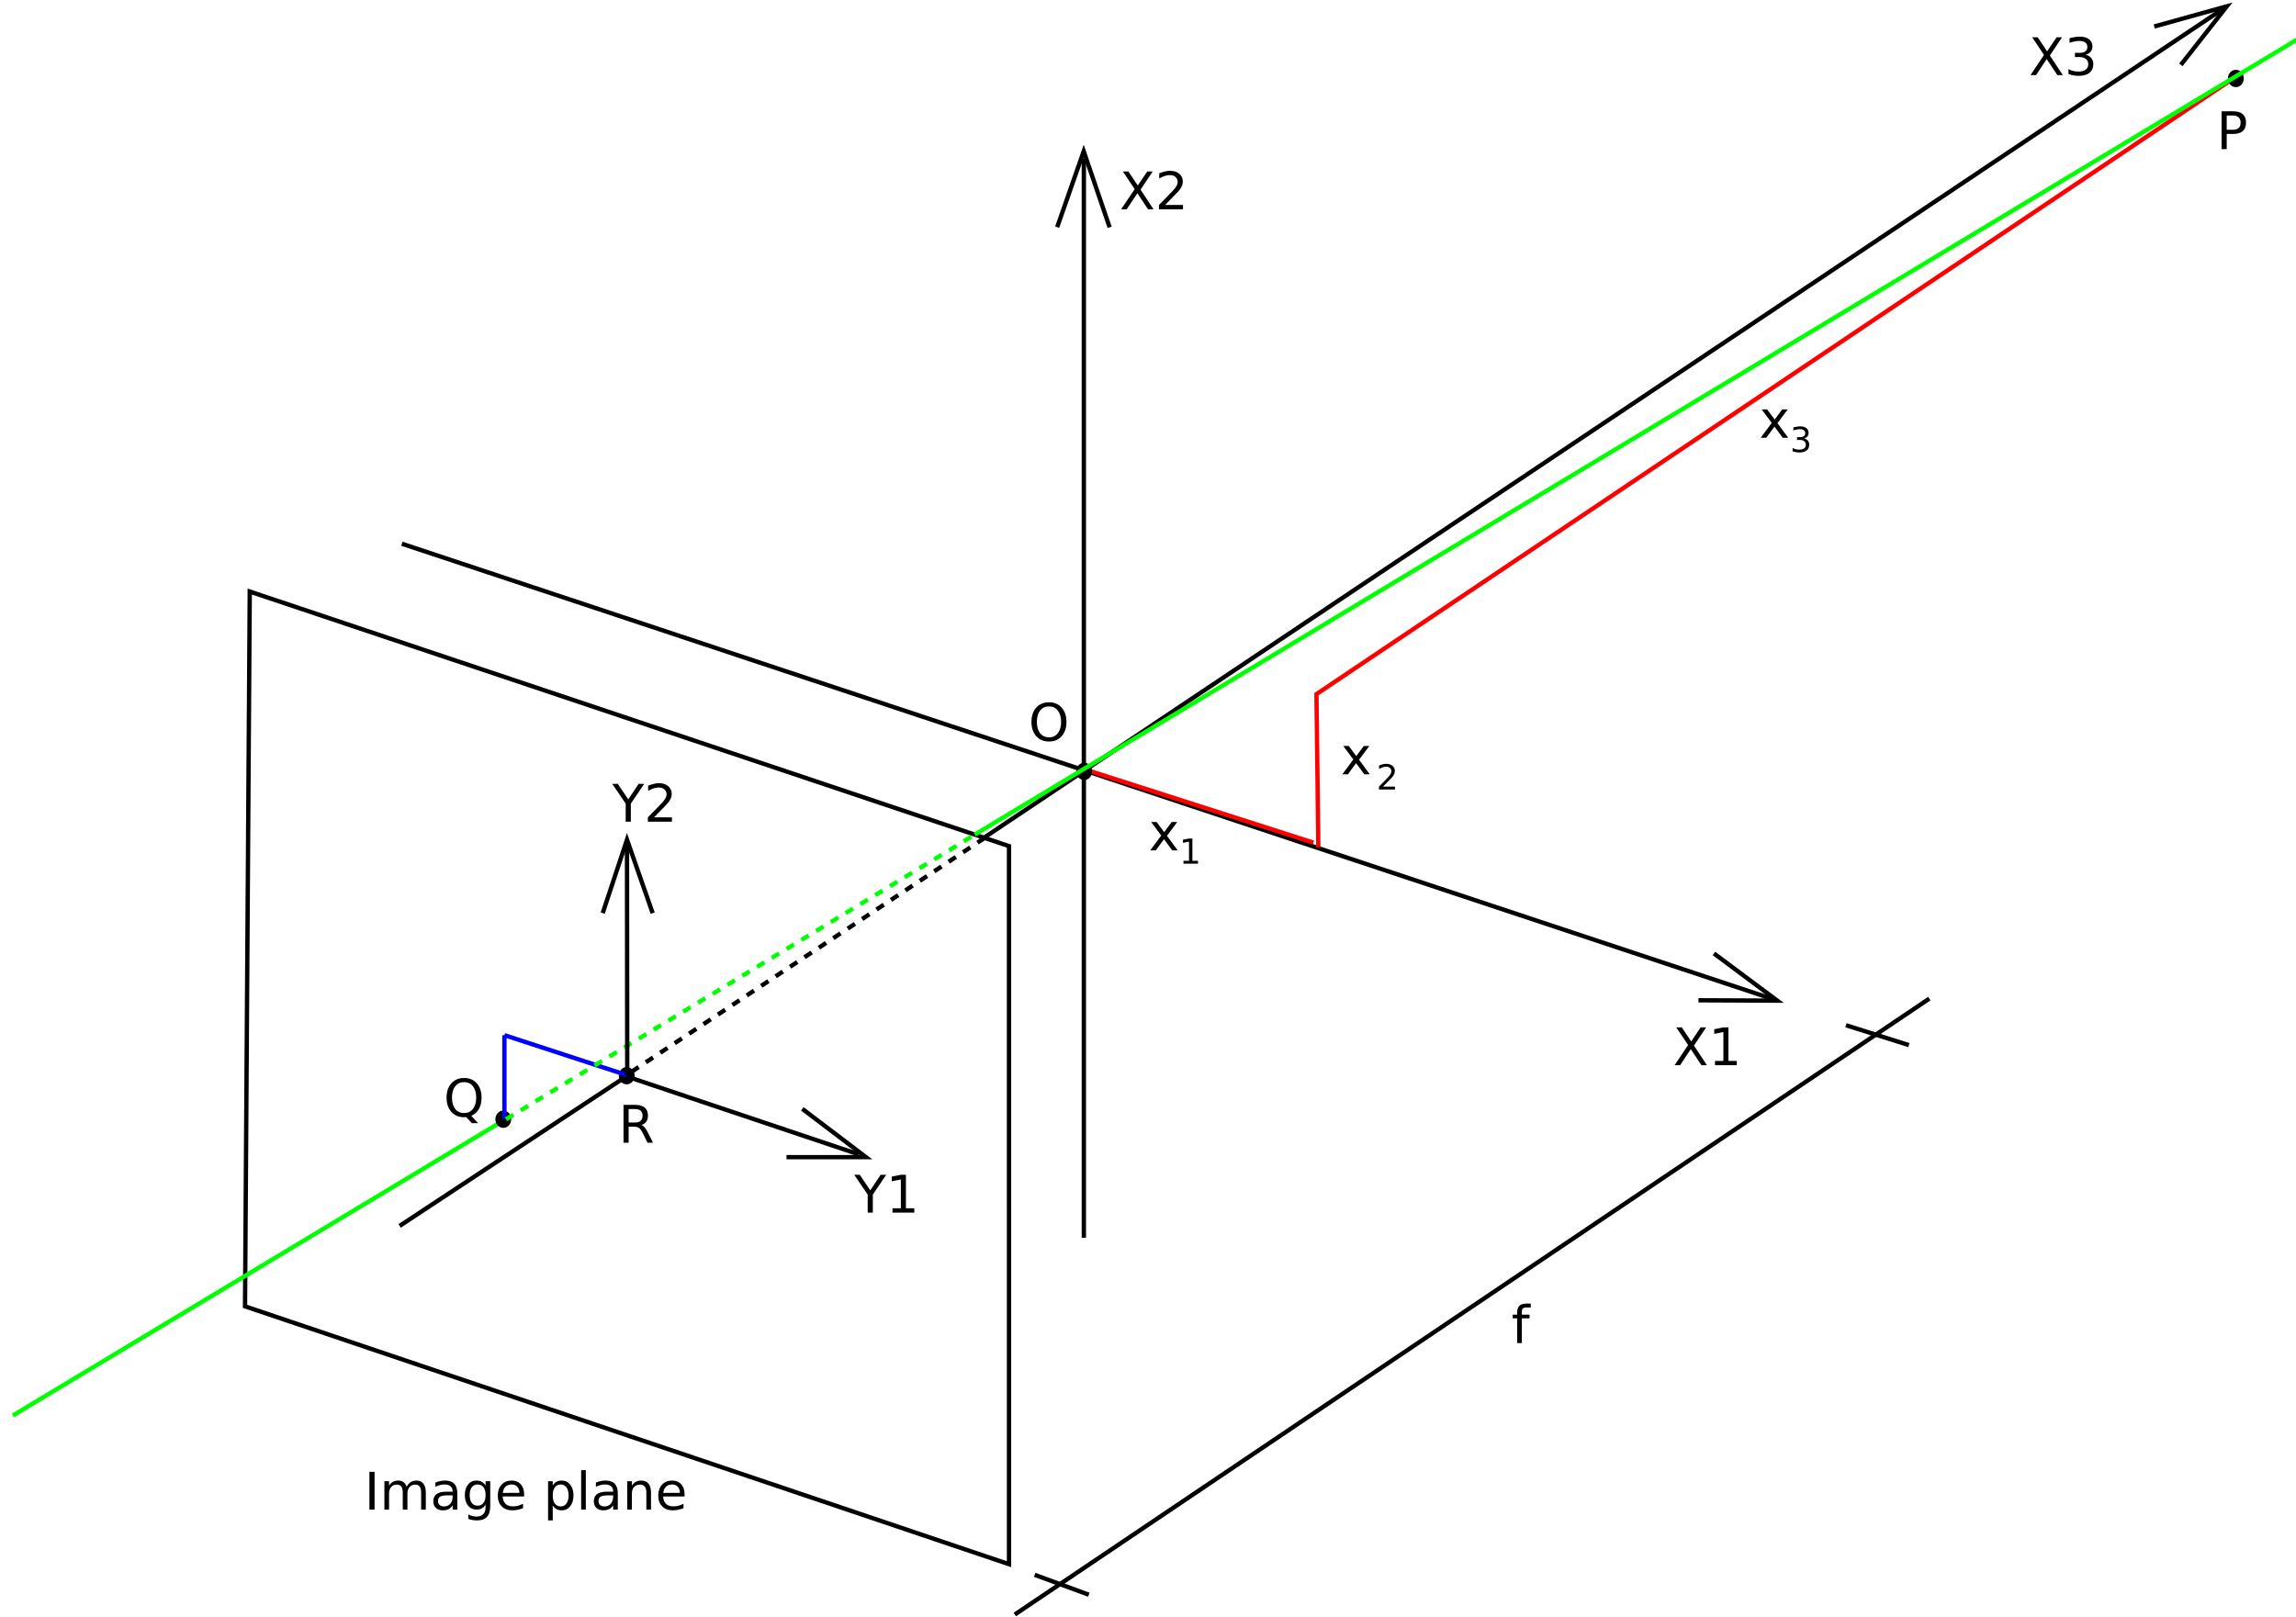
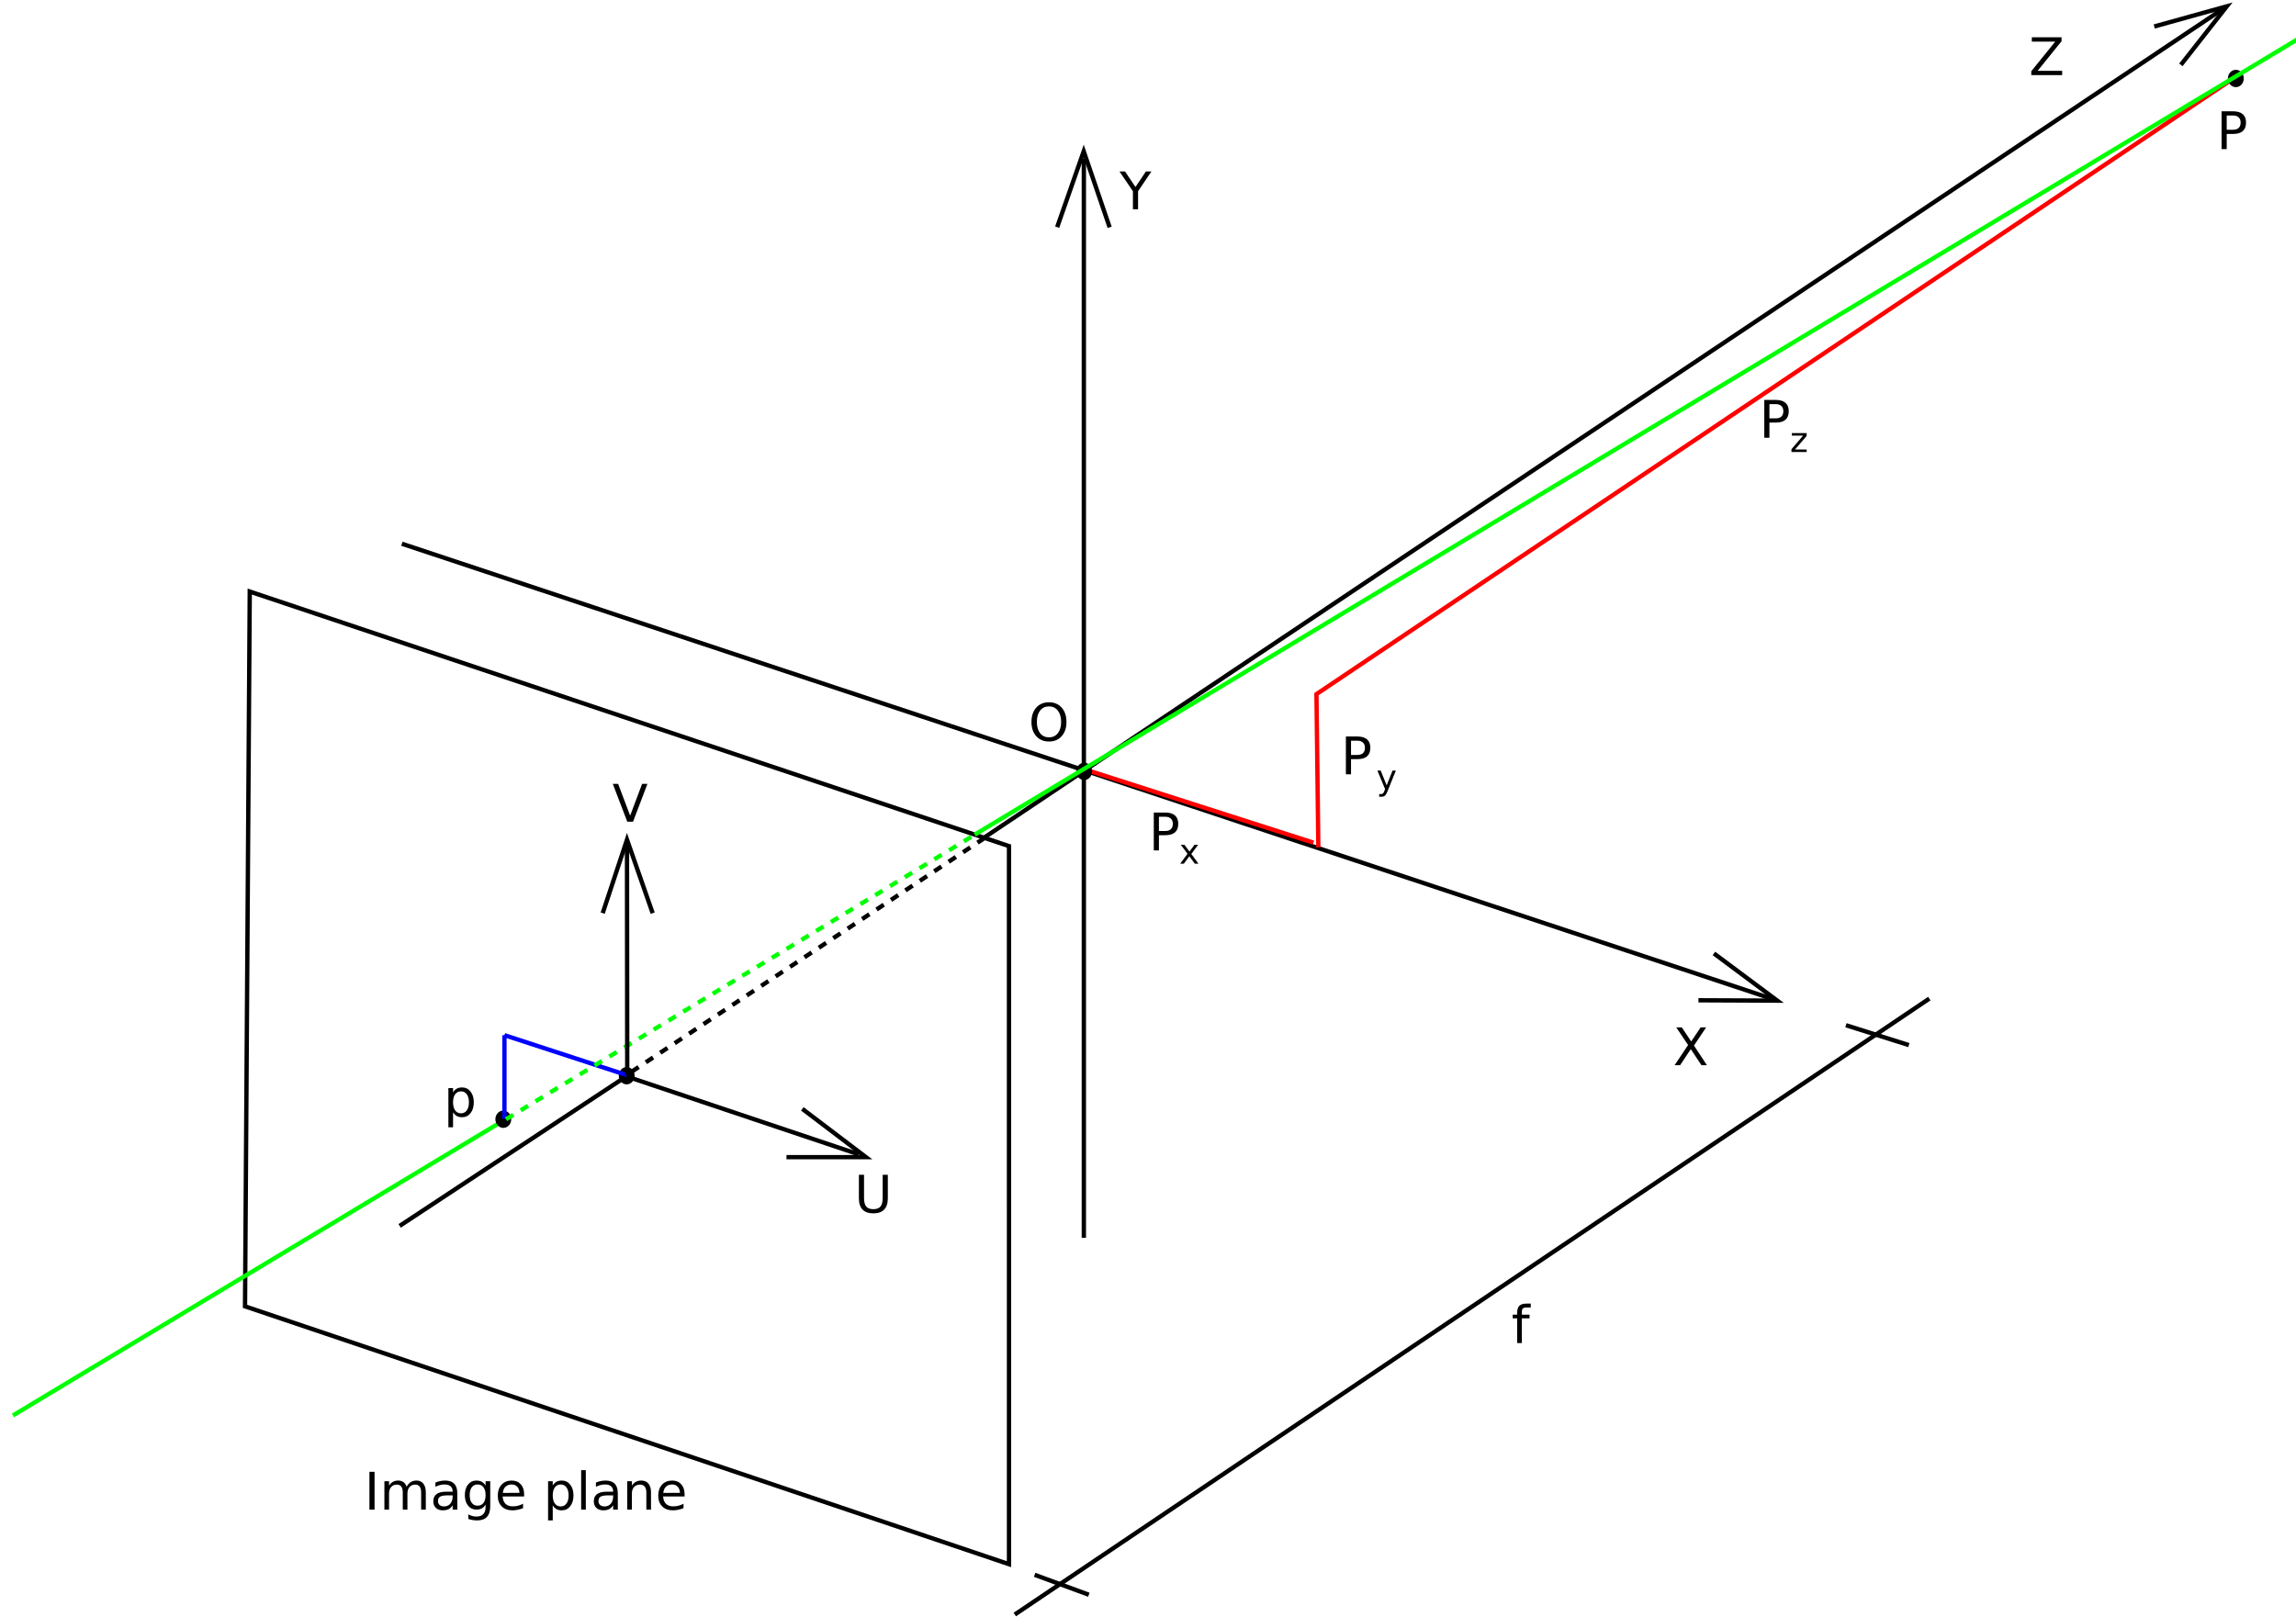
<svg xmlns="http://www.w3.org/2000/svg" width="530.986" height="373.958" id="svg2179" version="1.0">
  <defs id="defs3">
    <marker orient="auto" refY="0" refX="0" id="Arrow1Lend" style="overflow:visible">
      <path id="path12957" d="M 0,0 L 5,-5 L -12.5,0 L 5,5 L 0,0 z " style="fill-rule:evenodd;stroke:#000000;stroke-width:1pt;marker-start:none" transform="matrix(-0.8,0,0,-0.8,-10,0)" />
    </marker>
    <marker orient="auto" refY="0" refX="0" id="Arrow1Lstart" style="overflow:visible">
      <path id="path12954" d="M 0,0 L 5,-5 L -12.5,0 L 5,5 L 0,0 z " style="fill-rule:evenodd;stroke:#000000;stroke-width:1pt;marker-start:none" transform="matrix(0.8,0,0,0.8,10,0)" />
    </marker>
    <marker orient="auto" refY="0" refX="0" id="Arrow2Lend" style="overflow:visible">
      <path id="path12975" style="font-size:12px;fill-rule:evenodd;stroke-width:0.625;stroke-linejoin:round" d="M 8.719,4.034 L -2.207,0.016 L 8.719,-4.002 C 6.973,-1.63 6.983,1.616 8.719,4.034 z " transform="matrix(-1.1,0,0,-1.1,-1.1,0)" />
    </marker>
  </defs>
  <g id="layer1" transform="translate(-103.029,-289.8786)">
    <path style="fill:none;fill-opacity:0.75;fill-rule:evenodd;stroke:#000000;stroke-width:1px;stroke-linecap:butt;stroke-linejoin:miter;marker-start:none;stroke-opacity:1" d="M 353.685,326.618 L 353.685,576.189" id="path2187" />
    <path style="fill:none;fill-opacity:0.75;fill-rule:evenodd;stroke:#000000;stroke-width:1px;stroke-linecap:butt;stroke-linejoin:miter;marker-start:none;marker-end:none;stroke-opacity:1" d="M 617.267,291.837 L 330.781,483.525" id="path2189" />
    <path style="fill:none;fill-opacity:0.75;fill-rule:evenodd;stroke:#000000;stroke-width:1px;stroke-linecap:butt;stroke-linejoin:miter;marker-start:none;marker-end:none;stroke-opacity:1" d="M 512.692,520.866 L 195.974,415.65" id="path2193" />
    <path style="fill:none;fill-opacity:0.75;fill-rule:evenodd;stroke:#000000;stroke-width:1px;stroke-linecap:butt;stroke-linejoin:miter;stroke-opacity:1" d="M 160.787,426.709 L 336.377,485.59 L 336.378,651.689 L 159.695,592.049 L 160.787,426.709 z " id="path2201" />
    <path style="fill:none;fill-opacity:0.75;fill-rule:evenodd;stroke:#ff0000;stroke-width:1px;stroke-linecap:butt;stroke-linejoin:miter;stroke-opacity:1" d="M 353.514,467.717 L 406.793,484.792" id="path2205" />
    <path style="fill:none;fill-opacity:0.75;fill-rule:evenodd;stroke:#ff0000;stroke-width:1px;stroke-linecap:butt;stroke-linejoin:miter;stroke-opacity:1" d="M 407.915,485.882 L 407.48,450.439 L 619.703,307.908" id="path6090" />
    <path style="fill:none;fill-opacity:0.75;fill-rule:evenodd;stroke:#00ff00;stroke-width:1px;stroke-linecap:butt;stroke-linejoin:miter;stroke-opacity:1" d="M 106.021,617.288 L 219.551,549.012" id="path7061" />
-     <path style="opacity:1;fill:#000000;fill-opacity:1;stroke:#000000;stroke-width:0.999;stroke-miterlimit:4;stroke-dasharray:none;stroke-opacity:1" id="path7063" d="M 466.366 417.171 A 2.798 2.798 0 1 1  460.77,417.171 A 2.798 2.798 0 1 1  466.366 417.171 z" transform="matrix(0.5563379,0,0,0.608173,362.2019,54.31856)" />
-     <path transform="matrix(0.5563379,0,0,0.608173,-9.937782,284.9852)" d="M 466.366 417.171 A 2.798 2.798 0 1 1  460.77,417.171 A 2.798 2.798 0 1 1  466.366 417.171 z" id="path8034" style="opacity:1;fill:#000000;fill-opacity:1;stroke:#000000;stroke-width:0.999;stroke-miterlimit:4;stroke-dasharray:none;stroke-opacity:1" />
-     <path style="opacity:1;fill:#000000;fill-opacity:1;stroke:#000000;stroke-width:0.999;stroke-miterlimit:4;stroke-dasharray:none;stroke-opacity:1" id="path8036" d="M 466.366 417.171 A 2.798 2.798 0 1 1  460.77,417.171 A 2.798 2.798 0 1 1  466.366 417.171 z" transform="matrix(0.5563379,0,0,0.608173,-38.47349,295.0544)" />
-     <path transform="matrix(0.5563379,0,0,0.608173,95.85835,214.5961)" d="M 466.366 417.171 A 2.798 2.798 0 1 1  460.77,417.171 A 2.798 2.798 0 1 1  466.366 417.171 z" id="path8062" style="opacity:1;fill:#000000;fill-opacity:1;stroke:#000000;stroke-width:0.999;stroke-miterlimit:4;stroke-dasharray:none;stroke-opacity:1" />
+     <path style="opacity:1;fill:#000000;fill-opacity:1;stroke:#000000;stroke-width:0.999;stroke-miterlimit:4;stroke-dasharray:none;stroke-opacity:1" id="path7063" d="m 466.366,417.171 c 0,1.545 -1.253,2.798 -2.798,2.798 -1.545,0 -2.798,-1.253 -2.798,-2.798 0,-1.545 1.253,-2.798 2.798,-2.798 1.545,0 2.798,1.253 2.798,2.798 z" transform="matrix(0.5563379,0,0,0.608173,362.2019,54.31856)" />
+     <path transform="matrix(0.5563379,0,0,0.608173,-9.937782,284.9852)" d="m 466.366,417.171 c 0,1.545 -1.253,2.798 -2.798,2.798 -1.545,0 -2.798,-1.253 -2.798,-2.798 0,-1.545 1.253,-2.798 2.798,-2.798 1.545,0 2.798,1.253 2.798,2.798 z" id="path8034" style="opacity:1;fill:#000000;fill-opacity:1;stroke:#000000;stroke-width:0.999;stroke-miterlimit:4;stroke-dasharray:none;stroke-opacity:1" />
+     <path style="opacity:1;fill:#000000;fill-opacity:1;stroke:#000000;stroke-width:0.999;stroke-miterlimit:4;stroke-dasharray:none;stroke-opacity:1" id="path8036" d="m 466.366,417.171 c 0,1.545 -1.253,2.798 -2.798,2.798 -1.545,0 -2.798,-1.253 -2.798,-2.798 0,-1.545 1.253,-2.798 2.798,-2.798 1.545,0 2.798,1.253 2.798,2.798 z" transform="matrix(0.5563379,0,0,0.608173,-38.47349,295.0544)" />
+     <path transform="matrix(0.5563379,0,0,0.608173,95.85835,214.5961)" d="m 466.366,417.171 c 0,1.545 -1.253,2.798 -2.798,2.798 -1.545,0 -2.798,-1.253 -2.798,-2.798 0,-1.545 1.253,-2.798 2.798,-2.798 1.545,0 2.798,1.253 2.798,2.798 z" id="path8062" style="opacity:1;fill:#000000;fill-opacity:1;stroke:#000000;stroke-width:0.999;stroke-miterlimit:4;stroke-dasharray:none;stroke-opacity:1" />
    <path style="fill:none;fill-opacity:0.75;fill-rule:evenodd;stroke:#0000ff;stroke-width:1px;stroke-linecap:butt;stroke-linejoin:miter;stroke-opacity:1" d="M 248.031,538.583 C 219.685,529.322 219.685,529.322 219.685,529.322" id="path8070" />
    <path style="fill:none;fill-opacity:0.75;fill-rule:evenodd;stroke:#0000ff;stroke-width:1px;stroke-linecap:butt;stroke-linejoin:miter;stroke-opacity:1" d="M 219.685,548.658 L 219.685,529.322" id="path9041" />
    <text xml:space="preserve" style="font-size:12px;font-style:normal;font-weight:normal;fill:#000000;fill-opacity:1;stroke:none;stroke-width:1px;stroke-linecap:butt;stroke-linejoin:miter;stroke-opacity:1;font-family:Bitstream Vera Sans" x="615.631" y="324.375" id="text10014">
      <tspan id="tspan10016" x="615.631" y="324.375">P</tspan>
    </text>
    <text xml:space="preserve" style="font-size:12px;font-style:normal;font-variant:normal;font-weight:normal;font-stretch:normal;text-align:start;line-height:125%;writing-mode:lr-tb;text-anchor:start;fill:#000000;fill-opacity:1;stroke:none;stroke-width:1px;stroke-linecap:butt;stroke-linejoin:miter;stroke-opacity:1;font-family:Bitstream Vera Sans" x="340.9" y="461.229" id="text10018">
      <tspan id="tspan15091" x="340.9" y="461.229">O</tspan>
    </text>
-     <text xml:space="preserve" style="font-size:12px;font-style:normal;font-weight:normal;fill:#000000;fill-opacity:1;stroke:none;stroke-width:1px;stroke-linecap:butt;stroke-linejoin:miter;stroke-opacity:1;font-family:Bitstream Vera Sans" x="244.654" y="479.939" id="text10026">
-       <tspan id="tspan10028" x="244.654" y="479.939">Y2</tspan>
+     <text xml:space="preserve" style="font-size:12px;font-style:normal;font-weight:normal;fill:#000000;fill-opacity:1;stroke:none;font-family:Bitstream Vera Sans" x="244.654" y="479.939" id="text10026">
+       <tspan id="tspan10028" x="244.654" y="479.939">V</tspan>
    </text>
    <path style="fill:none;fill-opacity:0.75;fill-rule:evenodd;stroke:#000000;stroke-width:1;stroke-linecap:butt;stroke-linejoin:miter;stroke-miterlimit:4;stroke-dasharray:2, 2;stroke-dashoffset:0;stroke-opacity:1" d="M 330.761,483.688 L 248.508,538.167" id="path10032" />
    <path style="fill:none;fill-opacity:0.75;fill-rule:evenodd;stroke:#000000;stroke-width:1px;stroke-linecap:butt;stroke-linejoin:miter;stroke-opacity:1" d="M 195.456,573.441 L 247.551,539.063" id="path11003" />
    <path id="path11005" d="M 328.456,482.927 L 645.166,292.471" style="fill:none;fill-opacity:0.75;fill-rule:evenodd;stroke:#00ff00;stroke-width:1px;stroke-linecap:butt;stroke-linejoin:miter;stroke-opacity:1" />
    <path style="fill:none;fill-opacity:0.75;fill-rule:evenodd;stroke:#00ff00;stroke-width:0.999;stroke-linecap:butt;stroke-linejoin:miter;stroke-miterlimit:4;stroke-dasharray:1.998, 1.998;stroke-dashoffset:0;stroke-opacity:1" d="M 327.639,483.449 L 220.03,548.782" id="path11007" />
    <text xml:space="preserve" style="font-size:12px;font-style:normal;font-weight:normal;fill:#000000;fill-opacity:1;stroke:none;stroke-width:1px;stroke-linecap:butt;stroke-linejoin:miter;stroke-opacity:1;font-family:Bitstream Vera Sans" x="187.292" y="639.062" id="text11978">
      <tspan id="tspan11980" x="187.292" y="639.062">Image plane</tspan>
    </text>
-     <text xml:space="preserve" style="font-size:12px;font-style:normal;font-weight:normal;fill:#000000;fill-opacity:1;stroke:none;stroke-width:1px;stroke-linecap:butt;stroke-linejoin:miter;stroke-opacity:1;font-family:Bitstream Vera Sans" x="489.94" y="536.277" id="text15093">
-       <tspan id="tspan15095" x="489.94" y="536.277">X1</tspan>
+     <text xml:space="preserve" style="font-size:12px;font-style:normal;font-weight:normal;fill:#000000;fill-opacity:1;stroke:none;font-family:Bitstream Vera Sans" x="489.94" y="536.277" id="text15093">
+       <tspan id="tspan15095" x="489.94" y="536.277">X</tspan>
    </text>
-     <text xml:space="preserve" style="font-size:12px;font-style:normal;font-weight:normal;fill:#000000;fill-opacity:1;stroke:none;stroke-width:1px;stroke-linecap:butt;stroke-linejoin:miter;stroke-opacity:1;font-family:Bitstream Vera Sans" x="361.957" y="338.29" id="text15097">
-       <tspan id="tspan15099" x="361.957" y="338.29">X2</tspan>
+     <text xml:space="preserve" style="font-size:12px;font-style:normal;font-weight:normal;fill:#000000;fill-opacity:1;stroke:none;font-family:Bitstream Vera Sans" x="361.957" y="338.29" id="text15097">
+       <tspan id="tspan15099" x="361.957" y="338.29">Y</tspan>
    </text>
-     <text xml:space="preserve" style="font-size:12px;font-style:normal;font-weight:normal;fill:#000000;fill-opacity:1;stroke:none;stroke-width:1px;stroke-linecap:butt;stroke-linejoin:miter;stroke-opacity:1;font-family:Bitstream Vera Sans" x="572.251" y="307.257" id="text15101">
-       <tspan id="tspan15103" x="572.251" y="307.257">X3</tspan>
+     <text xml:space="preserve" style="font-size:12px;font-style:normal;font-weight:normal;fill:#000000;fill-opacity:1;stroke:none;font-family:Bitstream Vera Sans" x="572.251" y="307.257" id="text15101">
+       <tspan id="tspan15103" x="572.251" y="307.257">Z</tspan>
    </text>
    <path style="fill:none;fill-opacity:0.75;fill-rule:evenodd;stroke:#000000;stroke-width:1px;stroke-linecap:butt;stroke-linejoin:miter;stroke-opacity:1" d="M 549.213,520.866 C 337.717,663.336 337.717,663.336 337.717,663.336" id="path15105" />
    <path style="fill:none;fill-opacity:0.75;fill-rule:evenodd;stroke:#000000;stroke-width:1px;stroke-linecap:butt;stroke-linejoin:miter;stroke-opacity:1" d="M 529.933,527.024 L 544.483,531.619" id="path15107" />
    <path style="fill:none;fill-opacity:0.75;fill-rule:evenodd;stroke:#000000;stroke-width:1px;stroke-linecap:butt;stroke-linejoin:miter;stroke-opacity:1" d="M 342.312,654.147 L 354.836,658.757" id="path15109" />
    <text xml:space="preserve" style="font-size:12px;font-style:normal;font-weight:normal;fill:#000000;fill-opacity:1;stroke:none;stroke-width:1px;stroke-linecap:butt;stroke-linejoin:miter;stroke-opacity:1;font-family:Bitstream Vera Sans" x="452.587" y="600.541" id="text15111">
      <tspan id="tspan15113" x="452.587" y="600.541">f</tspan>
    </text>
    <path style="fill:none;fill-opacity:0.75;fill-rule:evenodd;stroke:#000000;stroke-width:1px;stroke-linecap:butt;stroke-linejoin:miter;marker-end:none;stroke-opacity:1" d="M 248.602,539.088 L 301.616,556.888" id="path16088" />
    <path style="fill:none;fill-opacity:0.75;fill-rule:evenodd;stroke:#000000;stroke-width:1px;stroke-linecap:butt;stroke-linejoin:miter;marker-end:none;stroke-opacity:1" d="M 248.088,538.619 L 248.031,485.433" id="path16092" />
-     <text xml:space="preserve" style="font-size:12px;font-style:normal;font-weight:normal;fill:#000000;fill-opacity:1;stroke:none;stroke-width:1px;stroke-linecap:butt;stroke-linejoin:miter;stroke-opacity:1;font-family:Bitstream Vera Sans" x="300.617" y="570.364" id="text17065">
-       <tspan id="tspan17067" x="300.617" y="570.364">Y1</tspan>
+     <text xml:space="preserve" style="font-size:12px;font-style:normal;font-weight:normal;fill:#000000;fill-opacity:1;stroke:none;font-family:Bitstream Vera Sans" x="300.617" y="570.364" id="text17065">
+       <tspan id="tspan17067" x="300.617" y="570.364">U</tspan>
    </text>
-     <text xml:space="preserve" style="font-size:12px;font-style:normal;font-weight:normal;fill:#000000;fill-opacity:1;stroke:none;stroke-width:1px;stroke-linecap:butt;stroke-linejoin:miter;stroke-opacity:1;font-family:Bitstream Vera Sans" x="246.051" y="554.197" id="text17069">
-       <tspan id="tspan17071" x="246.051" y="554.197">R</tspan>
+     <text xml:space="preserve" style="font-size:12px;font-style:normal;font-weight:normal;fill:#000000;fill-opacity:1;stroke:none;font-family:Bitstream Vera Sans" x="246.051" y="554.197" id="text17069">
+       <tspan id="tspan17071" x="246.051" y="554.197" />
    </text>
-     <text xml:space="preserve" style="font-size:12px;font-style:normal;font-weight:normal;fill:#000000;fill-opacity:1;stroke:none;stroke-width:1px;stroke-linecap:butt;stroke-linejoin:miter;stroke-opacity:1;font-family:Bitstream Vera Sans" x="205.632" y="548.134" id="text17073">
-       <tspan id="tspan17075" x="205.632" y="548.134">Q</tspan>
+     <text xml:space="preserve" style="font-size:12px;font-style:normal;font-weight:normal;fill:#000000;fill-opacity:1;stroke:none;font-family:Bitstream Vera Sans" x="205.632" y="548.134" id="text17073">
+       <tspan id="tspan17075" x="205.632" y="548.134">p</tspan>
    </text>
    <path style="fill:none;fill-opacity:0.75;fill-rule:evenodd;stroke:#000000;stroke-width:1px;stroke-linecap:butt;stroke-linejoin:miter;stroke-opacity:1" d="M 185.549,256.49 L 200.264,267.659 L 181.886,267.659" id="path2207" transform="translate(103.029,289.8786)" />
    <path style="fill:none;fill-opacity:0.75;fill-rule:evenodd;stroke:#000000;stroke-width:1px;stroke-linecap:butt;stroke-linejoin:miter;stroke-opacity:1" d="M 242.412,501.097 L 248.033,484.098 L 253.969,501.097" id="path3180" />
    <path style="fill:none;fill-opacity:0.75;fill-rule:evenodd;stroke:#000000;stroke-width:1px;stroke-linecap:butt;stroke-linejoin:miter;stroke-opacity:1" d="M 396.375,220.541 L 411.024,231.458 L 392.792,231.374" id="path4151" transform="translate(103.029,289.8786)" />
    <path style="fill:none;fill-opacity:0.75;fill-rule:evenodd;stroke:#000000;stroke-width:1px;stroke-linecap:butt;stroke-linejoin:miter;stroke-opacity:1" d="M 244.488,52.541 L 250.625,34.999 L 256.625,52.583" id="path5122" transform="translate(103.029,289.8786)" />
    <path style="fill:none;fill-opacity:0.75;fill-rule:evenodd;stroke:#000000;stroke-width:1px;stroke-linecap:butt;stroke-linejoin:miter;stroke-opacity:1" d="M 601.237,296.003 L 618.018,291.336 L 607.389,304.878" id="path6093" />
-     <text xml:space="preserve" style="font-size:12px;font-style:normal;font-weight:normal;fill:#000000;fill-opacity:1;stroke:none;stroke-width:1px;stroke-linecap:butt;stroke-linejoin:miter;stroke-opacity:1;font-family:Bitstream Vera Sans" x="265.661" y="196.704" id="text7064" transform="translate(103.029,289.8786)">
-       <tspan id="tspan7066" x="265.661" y="196.704">x</tspan>
+     <text xml:space="preserve" style="font-size:12px;font-style:normal;font-weight:normal;fill:#000000;fill-opacity:1;stroke:none;font-family:Bitstream Vera Sans" x="265.661" y="196.704" id="text7064" transform="translate(103.029,289.8786)">
+       <tspan id="tspan7066" x="265.661" y="196.704">P</tspan>
    </text>
-     <text xml:space="preserve" style="font-size:8px;font-style:normal;font-weight:normal;fill:#000000;fill-opacity:1;stroke:none;stroke-width:1px;stroke-linecap:butt;stroke-linejoin:miter;stroke-opacity:1;font-family:Bitstream Vera Sans" x="375.727" y="489.661" id="text7068">
-       <tspan id="tspan7070" x="375.727" y="489.661">1</tspan>
+     <text xml:space="preserve" style="font-size:8px;font-style:normal;font-weight:normal;fill:#000000;fill-opacity:1;stroke:none;font-family:Bitstream Vera Sans" x="375.727" y="489.661" id="text7068">
+       <tspan id="tspan7070" x="375.727" y="489.661">x</tspan>
    </text>
-     <text xml:space="preserve" style="font-size:12px;font-style:normal;font-weight:normal;fill:#000000;fill-opacity:1;stroke:none;stroke-width:1px;stroke-linecap:butt;stroke-linejoin:miter;stroke-opacity:1;font-family:Bitstream Vera Sans" x="310.084" y="179.11" id="text7072" transform="translate(103.029,289.8786)">
-       <tspan id="tspan7074" x="310.084" y="179.11">x</tspan>
+     <text xml:space="preserve" style="font-size:12px;font-style:normal;font-weight:normal;fill:#000000;fill-opacity:1;stroke:none;font-family:Bitstream Vera Sans" x="310.084" y="179.11" id="text7072" transform="translate(103.029,289.8786)">
+       <tspan id="tspan7074" x="310.084" y="179.11">P</tspan>
    </text>
-     <text xml:space="preserve" style="font-size:8px;font-style:normal;font-weight:normal;fill:#000000;fill-opacity:1;stroke:none;stroke-width:1px;stroke-linecap:butt;stroke-linejoin:miter;stroke-opacity:1;font-family:Bitstream Vera Sans" x="421.341" y="472.498" id="text7076">
-       <tspan id="tspan7078" x="421.341" y="472.498">2</tspan>
+     <text xml:space="preserve" style="font-size:8px;font-style:normal;font-weight:normal;fill:#000000;fill-opacity:1;stroke:none;font-family:Bitstream Vera Sans" x="421.341" y="472.498" id="text7076">
+       <tspan id="tspan7078" x="421.341" y="472.498">y</tspan>
    </text>
-     <text xml:space="preserve" style="font-size:12px;font-style:normal;font-weight:normal;fill:#000000;fill-opacity:1;stroke:none;stroke-width:1px;stroke-linecap:butt;stroke-linejoin:miter;stroke-opacity:1;font-family:Bitstream Vera Sans" x="406.848" y="101.259" id="text7080" transform="translate(103.029,289.8786)">
-       <tspan id="tspan7082" x="406.848" y="101.259">x</tspan>
+     <text xml:space="preserve" style="font-size:12px;font-style:normal;font-weight:normal;fill:#000000;fill-opacity:1;stroke:none;font-family:Bitstream Vera Sans" x="406.848" y="101.259" id="text7080" transform="translate(103.029,289.8786)">
+       <tspan id="tspan7082" x="406.848" y="101.259">P</tspan>
    </text>
-     <text xml:space="preserve" style="font-size:8px;font-style:normal;font-weight:normal;fill:#000000;fill-opacity:1;stroke:none;stroke-width:1px;stroke-linecap:butt;stroke-linejoin:miter;stroke-opacity:1;font-family:Bitstream Vera Sans" x="516.987" y="394.432" id="text7084">
-       <tspan id="tspan7086" x="516.987" y="394.432">3</tspan>
+     <text xml:space="preserve" style="font-size:8px;font-style:normal;font-weight:normal;fill:#000000;fill-opacity:1;stroke:none;font-family:Bitstream Vera Sans" x="516.987" y="394.432" id="text7084">
+       <tspan id="tspan7086" x="516.987" y="394.432">z</tspan>
    </text>
  </g>
</svg>
